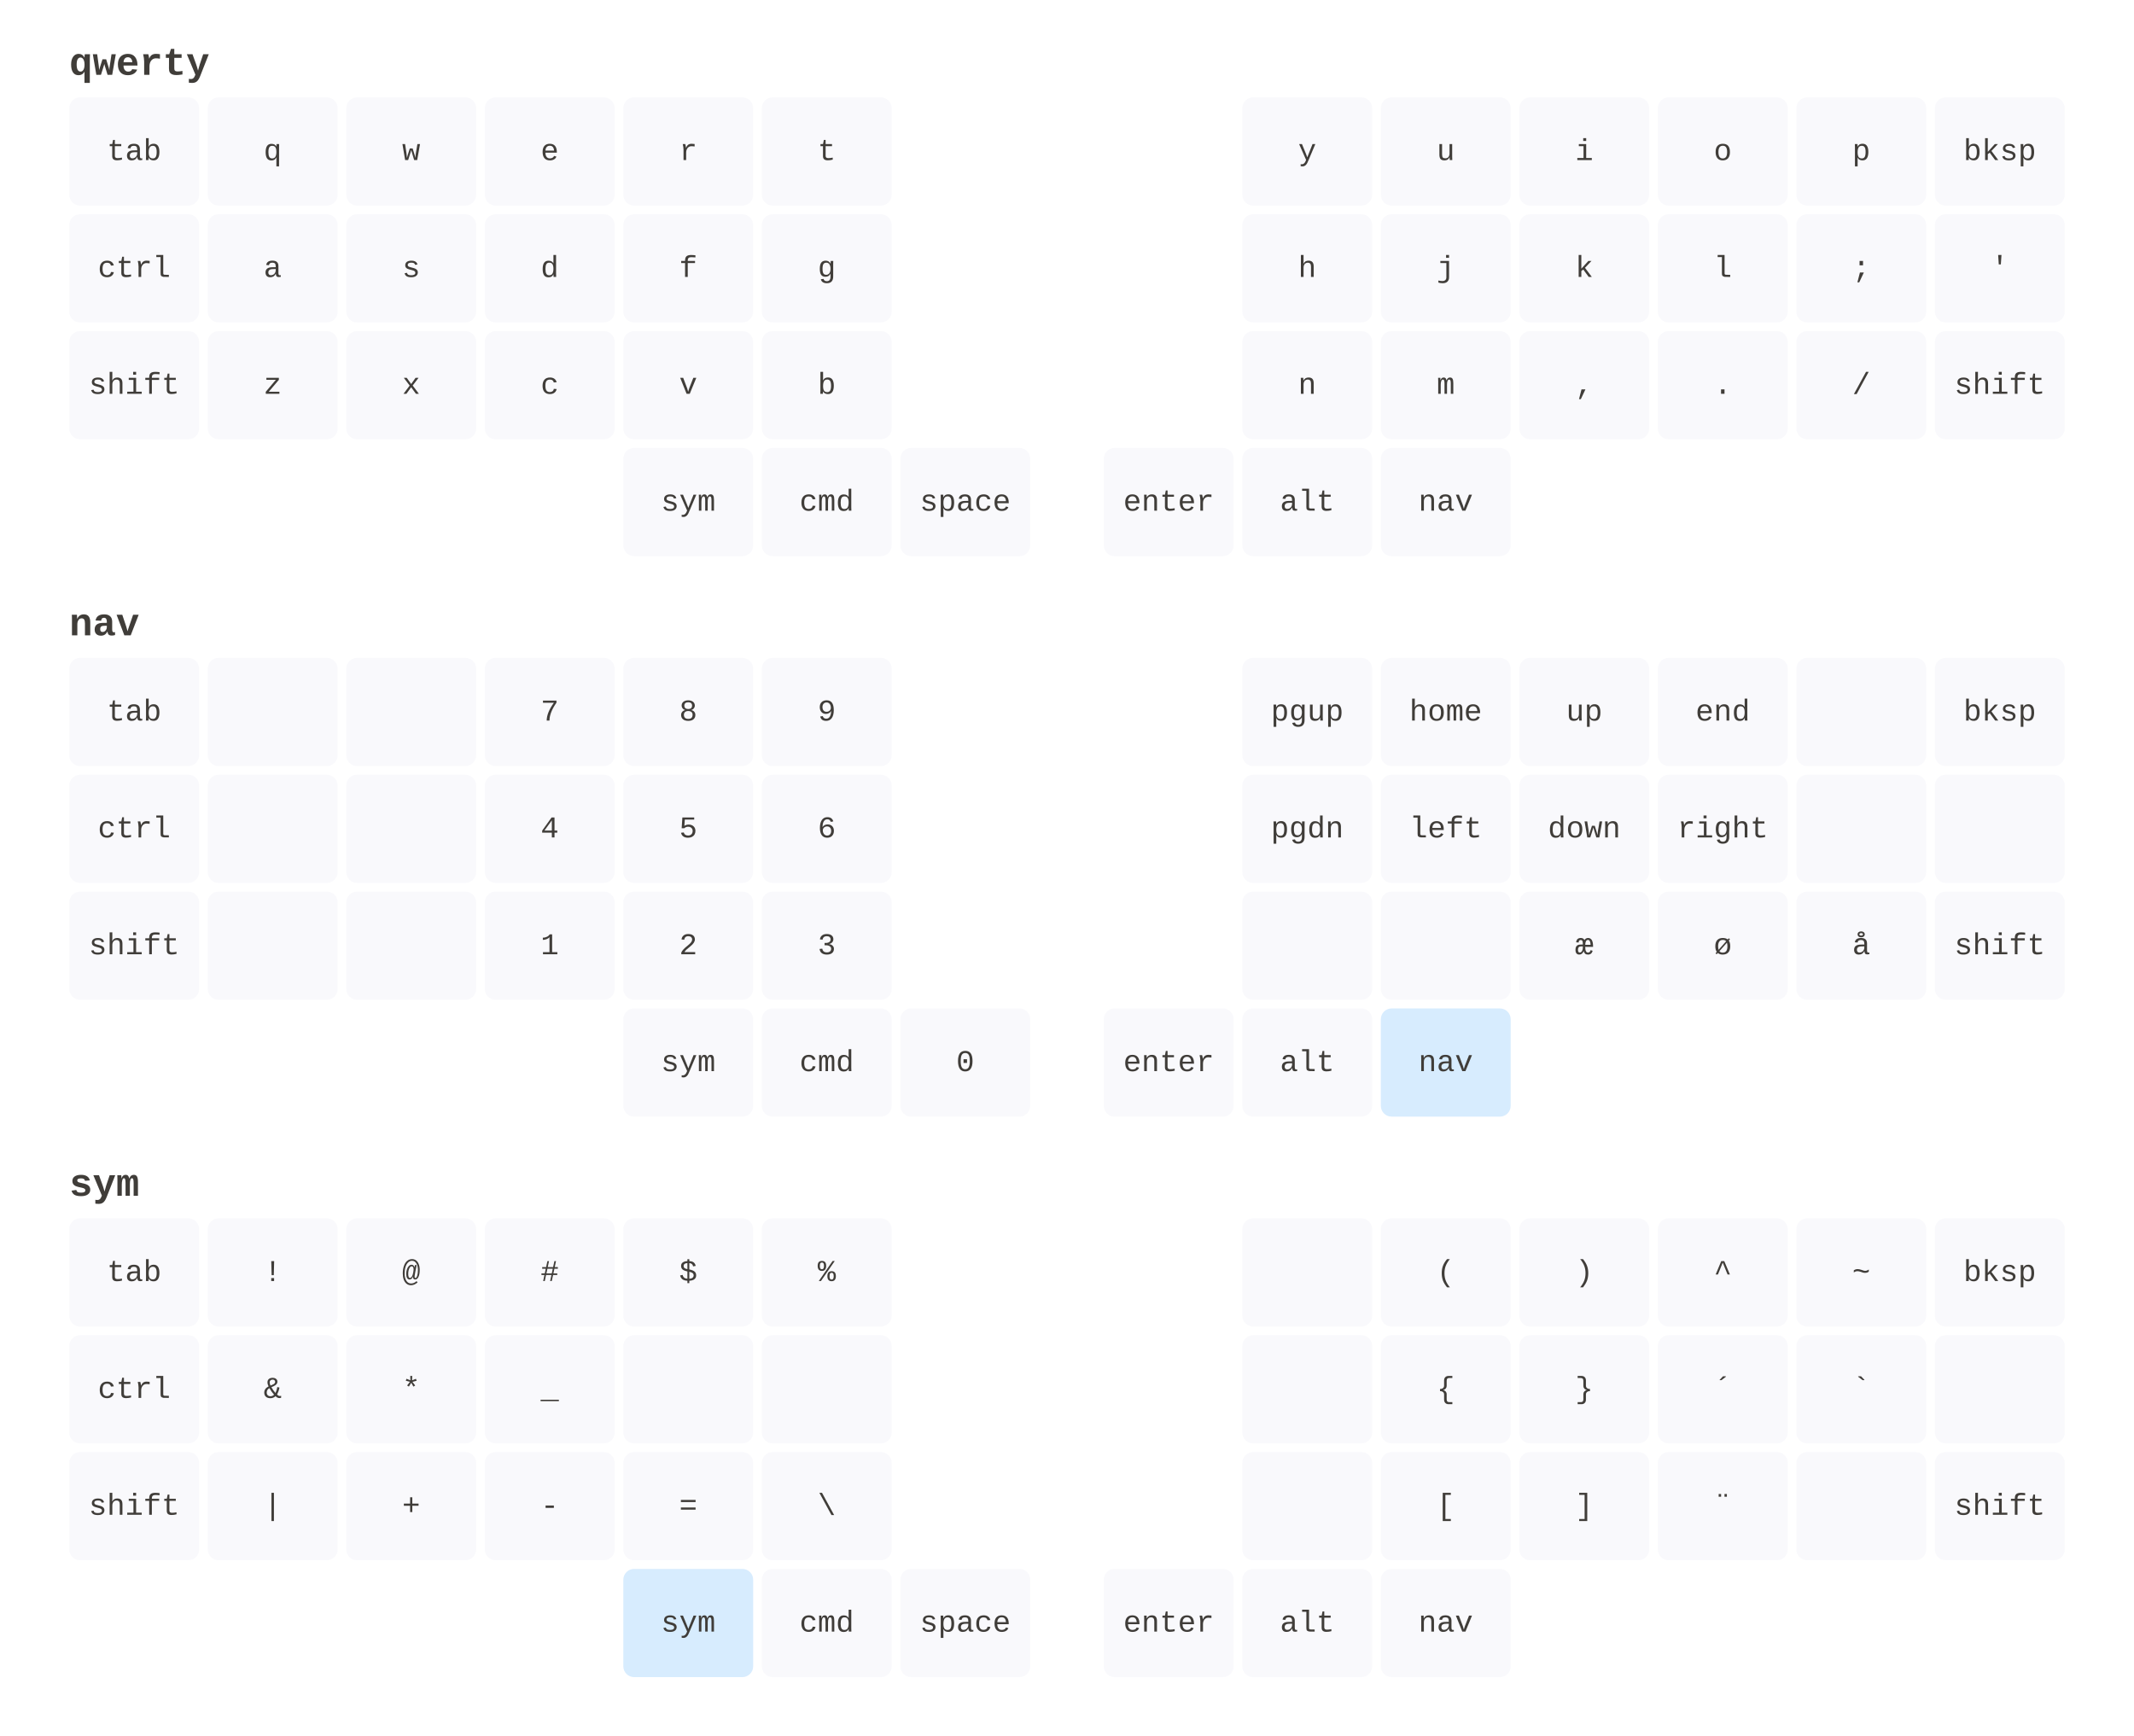
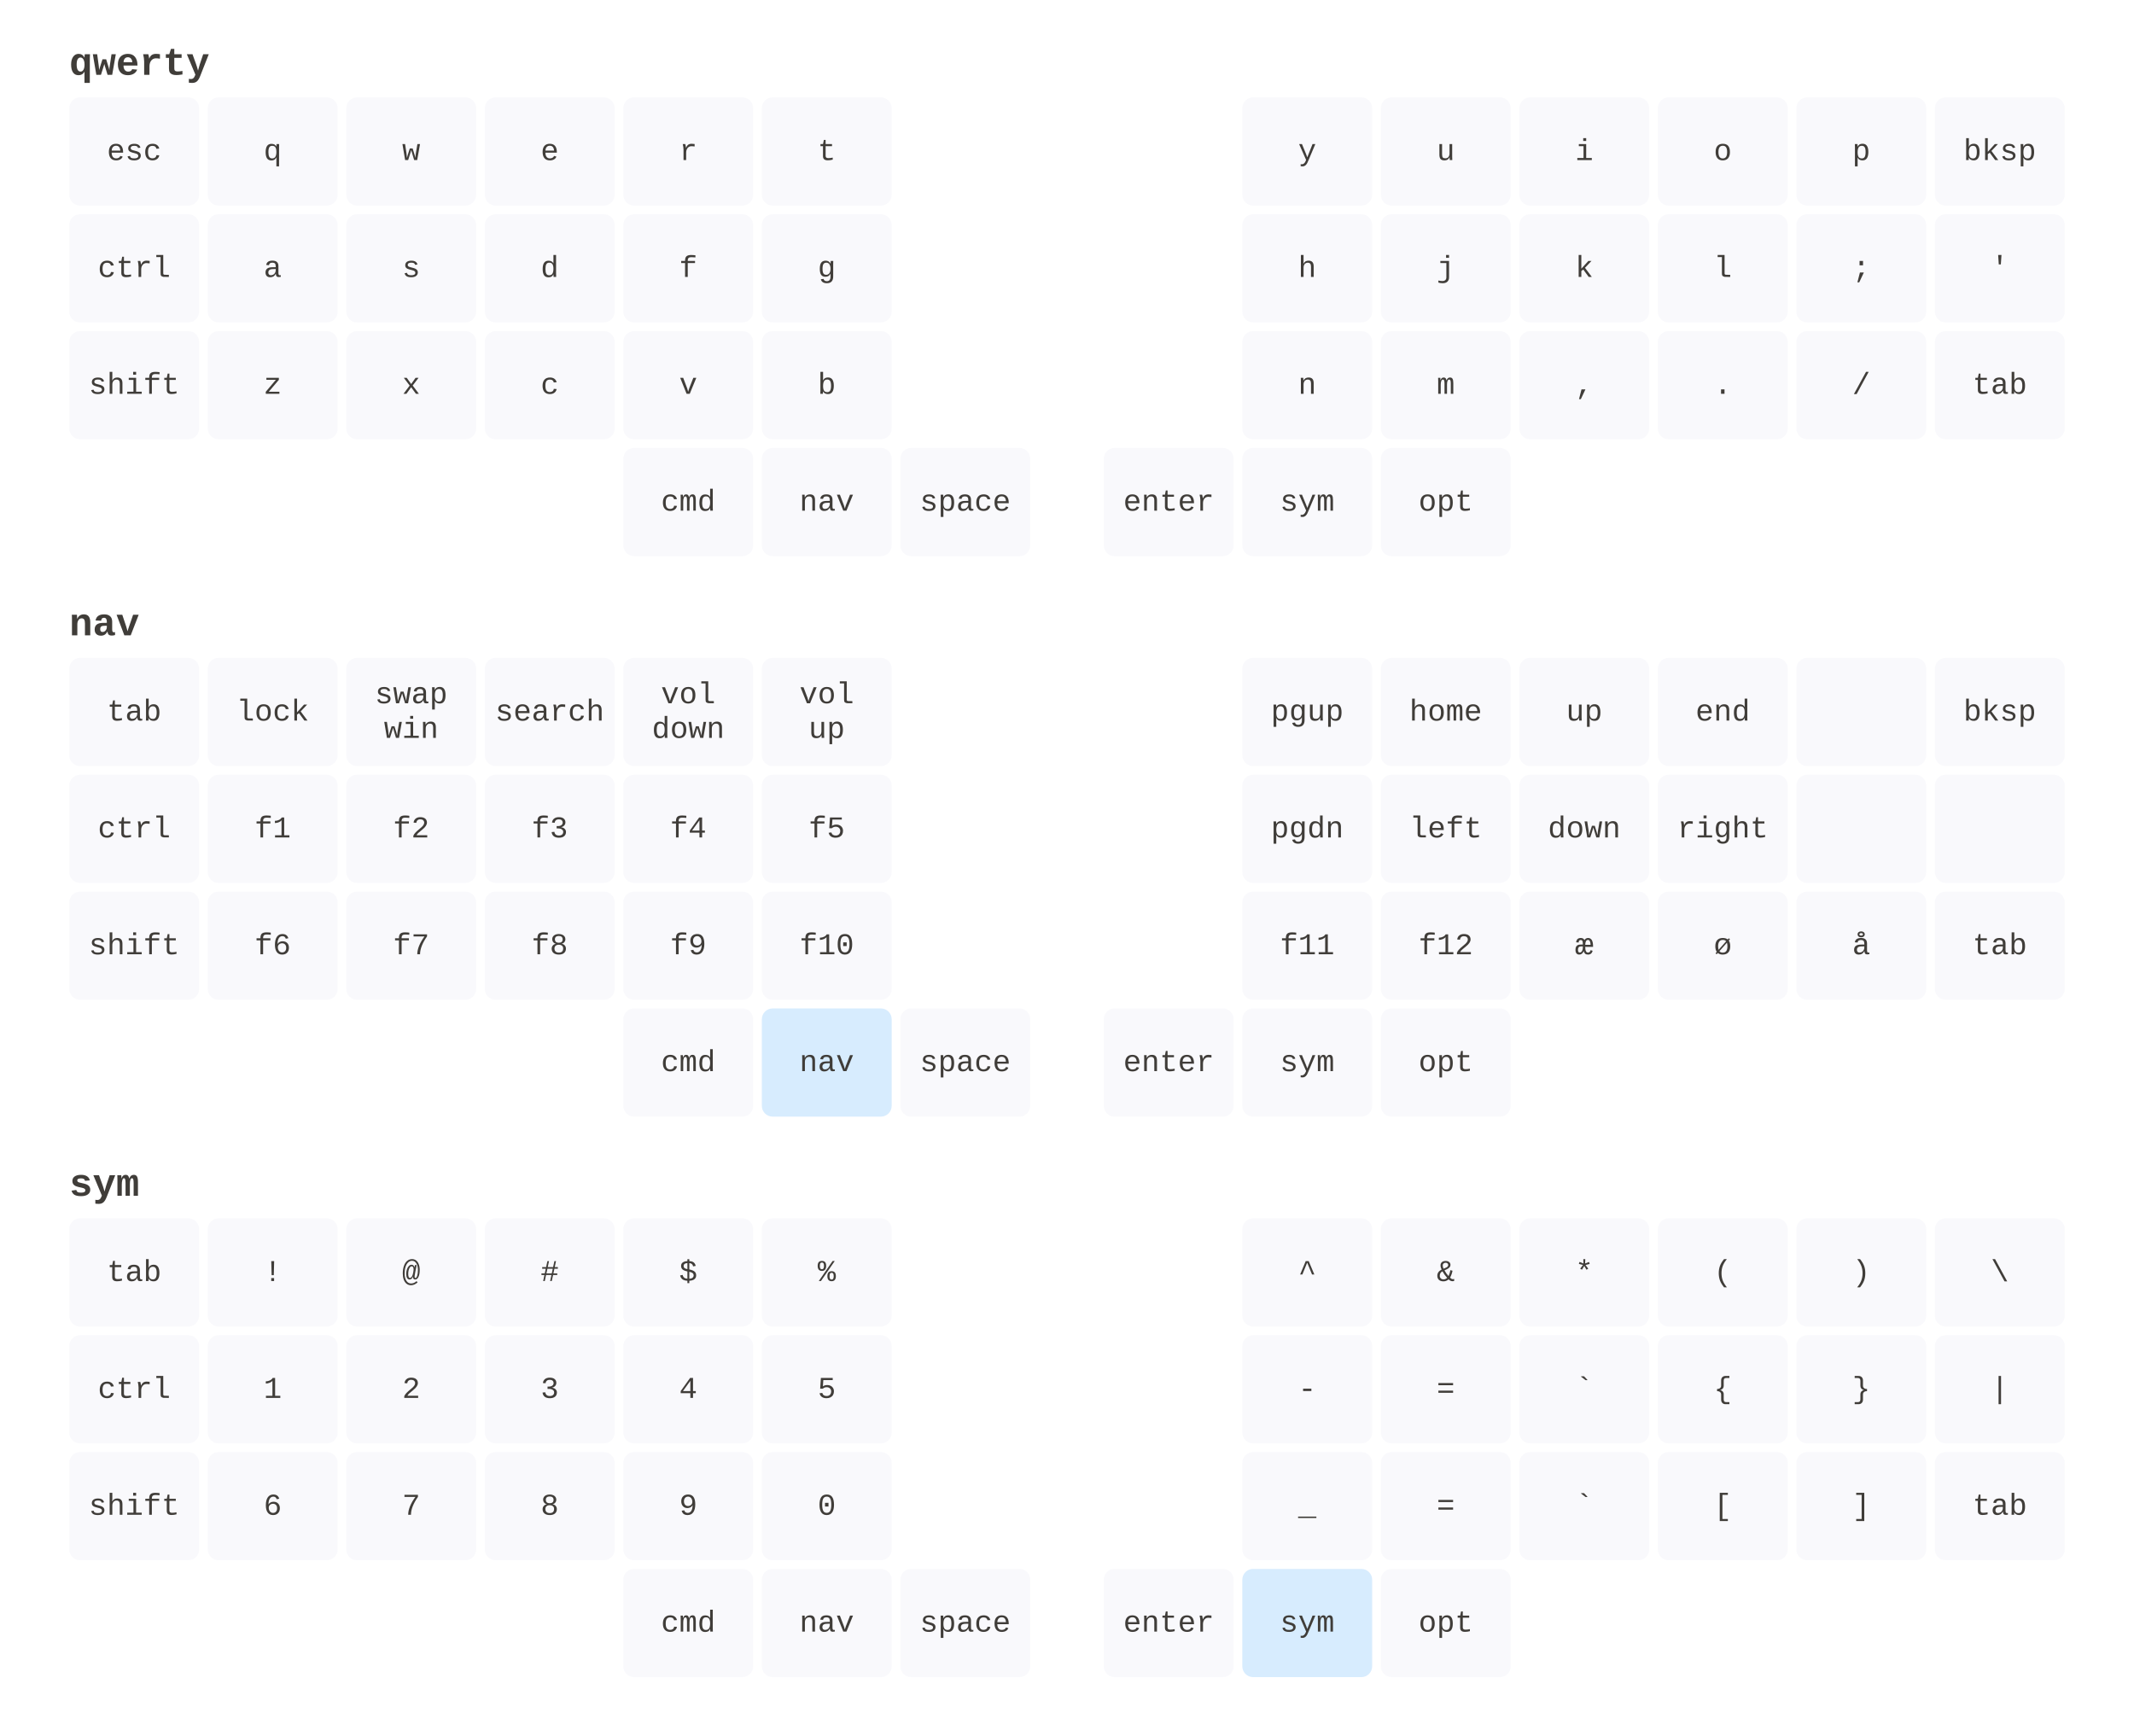
<svg xmlns="http://www.w3.org/2000/svg" width="986" height="802" viewBox="0 0 986 802">
  <style>
svg {
    font-family: SFMono-Regular,Consolas,Liberation Mono,Menlo,monospace;
    font-size: 14px;
    font-kerning: normal;
    text-rendering: optimizeLegibility;
}
rect {
    fill: #F9F9FC;
}
text {
    fill: #403d39;
    text-anchor: middle;
    dominant-baseline: middle;
}
.hold {
    fill: #D7ECFE;
}
.layer {
    fill: #403d39;
    text-anchor: start;
    dominant-baseline: hanging;
    font-weight: bold;
    font-size: 18px;
}
</style>
  <text x="32" y="25" class="layer">qwerty</text>
  <rect x="32" y="45" width="60" height="50" rx="5" ry="5" />
-   <text x="62" y="70">tab</text>
+   <text x="62" y="70">esc</text>
  <rect x="96" y="45" width="60" height="50" rx="5" ry="5" />
  <text x="126" y="70">q</text>
  <rect x="160" y="45" width="60" height="50" rx="5" ry="5" />
  <text x="190" y="70">w</text>
  <rect x="224" y="45" width="60" height="50" rx="5" ry="5" />
  <text x="254" y="70">e</text>
  <rect x="288" y="45" width="60" height="50" rx="5" ry="5" />
  <text x="318" y="70">r</text>
  <rect x="352" y="45" width="60" height="50" rx="5" ry="5" />
  <text x="382" y="70">t</text>
  <rect x="32" y="99" width="60" height="50" rx="5" ry="5" />
  <text x="62" y="124">ctrl</text>
  <rect x="96" y="99" width="60" height="50" rx="5" ry="5" />
  <text x="126" y="124">a</text>
  <rect x="160" y="99" width="60" height="50" rx="5" ry="5" />
  <text x="190" y="124">s</text>
  <rect x="224" y="99" width="60" height="50" rx="5" ry="5" />
  <text x="254" y="124">d</text>
  <rect x="288" y="99" width="60" height="50" rx="5" ry="5" />
  <text x="318" y="124">f</text>
  <rect x="352" y="99" width="60" height="50" rx="5" ry="5" />
  <text x="382" y="124">g</text>
  <rect x="32" y="153" width="60" height="50" rx="5" ry="5" />
  <text x="62" y="178">shift</text>
  <rect x="96" y="153" width="60" height="50" rx="5" ry="5" />
  <text x="126" y="178">z</text>
  <rect x="160" y="153" width="60" height="50" rx="5" ry="5" />
  <text x="190" y="178">x</text>
  <rect x="224" y="153" width="60" height="50" rx="5" ry="5" />
  <text x="254" y="178">c</text>
  <rect x="288" y="153" width="60" height="50" rx="5" ry="5" />
  <text x="318" y="178">v</text>
  <rect x="352" y="153" width="60" height="50" rx="5" ry="5" />
  <text x="382" y="178">b</text>
  <rect x="574" y="45" width="60" height="50" rx="5" ry="5" />
  <text x="604" y="70">y</text>
  <rect x="638" y="45" width="60" height="50" rx="5" ry="5" />
  <text x="668" y="70">u</text>
  <rect x="702" y="45" width="60" height="50" rx="5" ry="5" />
  <text x="732" y="70">i</text>
  <rect x="766" y="45" width="60" height="50" rx="5" ry="5" />
  <text x="796" y="70">o</text>
  <rect x="830" y="45" width="60" height="50" rx="5" ry="5" />
  <text x="860" y="70">p</text>
  <rect x="894" y="45" width="60" height="50" rx="5" ry="5" />
  <text x="924" y="70">bksp</text>
  <rect x="574" y="99" width="60" height="50" rx="5" ry="5" />
  <text x="604" y="124">h</text>
  <rect x="638" y="99" width="60" height="50" rx="5" ry="5" />
  <text x="668" y="124">j</text>
  <rect x="702" y="99" width="60" height="50" rx="5" ry="5" />
  <text x="732" y="124">k</text>
  <rect x="766" y="99" width="60" height="50" rx="5" ry="5" />
  <text x="796" y="124">l</text>
  <rect x="830" y="99" width="60" height="50" rx="5" ry="5" />
  <text x="860" y="124">;</text>
  <rect x="894" y="99" width="60" height="50" rx="5" ry="5" />
  <text x="924" y="124">'</text>
  <rect x="574" y="153" width="60" height="50" rx="5" ry="5" />
  <text x="604" y="178">n</text>
  <rect x="638" y="153" width="60" height="50" rx="5" ry="5" />
  <text x="668" y="178">m</text>
  <rect x="702" y="153" width="60" height="50" rx="5" ry="5" />
  <text x="732" y="178">,</text>
  <rect x="766" y="153" width="60" height="50" rx="5" ry="5" />
  <text x="796" y="178">.</text>
  <rect x="830" y="153" width="60" height="50" rx="5" ry="5" />
  <text x="860" y="178">/</text>
  <rect x="894" y="153" width="60" height="50" rx="5" ry="5" />
-   <text x="924" y="178">shift</text>
+   <text x="924" y="178">tab</text>
  <rect x="288" y="207" width="60" height="50" rx="5" ry="5" />
-   <text x="318" y="232">sym</text>
+   <text x="318" y="232">cmd</text>
  <rect x="352" y="207" width="60" height="50" rx="5" ry="5" />
-   <text x="382" y="232">cmd</text>
+   <text x="382" y="232">nav</text>
  <rect x="416" y="207" width="60" height="50" rx="5" ry="5" />
  <text x="446" y="232">space</text>
  <rect x="510" y="207" width="60" height="50" rx="5" ry="5" />
  <text x="540" y="232">enter</text>
  <rect x="574" y="207" width="60" height="50" rx="5" ry="5" />
-   <text x="604" y="232">alt</text>
+   <text x="604" y="232">sym</text>
  <rect x="638" y="207" width="60" height="50" rx="5" ry="5" />
-   <text x="668" y="232">nav</text>
+   <text x="668" y="232">opt</text>
  <text x="32" y="284" class="layer">nav</text>
  <rect x="32" y="304" width="60" height="50" rx="5" ry="5" />
  <text x="62" y="329">tab</text>
  <rect x="96" y="304" width="60" height="50" rx="5" ry="5" />
-   <text x="126" y="329" />
+   <text x="126" y="329">lock</text>
  <rect x="160" y="304" width="60" height="50" rx="5" ry="5" />
-   <text x="190" y="329" />
+   <text x="190" y="321">swap</text>
+   <text x="190" y="337">win</text>
  <rect x="224" y="304" width="60" height="50" rx="5" ry="5" />
-   <text x="254" y="329">7</text>
+   <text x="254" y="329">search</text>
  <rect x="288" y="304" width="60" height="50" rx="5" ry="5" />
-   <text x="318" y="329">8</text>
+   <text x="318" y="321">vol</text>
+   <text x="318" y="337">down</text>
  <rect x="352" y="304" width="60" height="50" rx="5" ry="5" />
-   <text x="382" y="329">9</text>
+   <text x="382" y="321">vol</text>
+   <text x="382" y="337">up</text>
  <rect x="32" y="358" width="60" height="50" rx="5" ry="5" />
  <text x="62" y="383">ctrl</text>
  <rect x="96" y="358" width="60" height="50" rx="5" ry="5" />
-   <text x="126" y="383" />
+   <text x="126" y="383">f1</text>
  <rect x="160" y="358" width="60" height="50" rx="5" ry="5" />
-   <text x="190" y="383" />
+   <text x="190" y="383">f2</text>
  <rect x="224" y="358" width="60" height="50" rx="5" ry="5" />
-   <text x="254" y="383">4</text>
+   <text x="254" y="383">f3</text>
  <rect x="288" y="358" width="60" height="50" rx="5" ry="5" />
-   <text x="318" y="383">5</text>
+   <text x="318" y="383">f4</text>
  <rect x="352" y="358" width="60" height="50" rx="5" ry="5" />
-   <text x="382" y="383">6</text>
+   <text x="382" y="383">f5</text>
  <rect x="32" y="412" width="60" height="50" rx="5" ry="5" />
  <text x="62" y="437">shift</text>
  <rect x="96" y="412" width="60" height="50" rx="5" ry="5" />
-   <text x="126" y="437" />
+   <text x="126" y="437">f6</text>
  <rect x="160" y="412" width="60" height="50" rx="5" ry="5" />
-   <text x="190" y="437" />
+   <text x="190" y="437">f7</text>
  <rect x="224" y="412" width="60" height="50" rx="5" ry="5" />
-   <text x="254" y="437">1</text>
+   <text x="254" y="437">f8</text>
  <rect x="288" y="412" width="60" height="50" rx="5" ry="5" />
-   <text x="318" y="437">2</text>
+   <text x="318" y="437">f9</text>
  <rect x="352" y="412" width="60" height="50" rx="5" ry="5" />
-   <text x="382" y="437">3</text>
+   <text x="382" y="437">f10</text>
  <rect x="574" y="304" width="60" height="50" rx="5" ry="5" />
  <text x="604" y="329">pgup</text>
  <rect x="638" y="304" width="60" height="50" rx="5" ry="5" />
  <text x="668" y="329">home</text>
  <rect x="702" y="304" width="60" height="50" rx="5" ry="5" />
  <text x="732" y="329">up</text>
  <rect x="766" y="304" width="60" height="50" rx="5" ry="5" />
  <text x="796" y="329">end</text>
  <rect x="830" y="304" width="60" height="50" rx="5" ry="5" />
  <text x="860" y="329" />
  <rect x="894" y="304" width="60" height="50" rx="5" ry="5" />
  <text x="924" y="329">bksp</text>
  <rect x="574" y="358" width="60" height="50" rx="5" ry="5" />
  <text x="604" y="383">pgdn</text>
  <rect x="638" y="358" width="60" height="50" rx="5" ry="5" />
  <text x="668" y="383">left</text>
  <rect x="702" y="358" width="60" height="50" rx="5" ry="5" />
  <text x="732" y="383">down</text>
  <rect x="766" y="358" width="60" height="50" rx="5" ry="5" />
  <text x="796" y="383">right</text>
  <rect x="830" y="358" width="60" height="50" rx="5" ry="5" />
  <text x="860" y="383" />
  <rect x="894" y="358" width="60" height="50" rx="5" ry="5" />
  <text x="924" y="383" />
  <rect x="574" y="412" width="60" height="50" rx="5" ry="5" />
-   <text x="604" y="437" />
+   <text x="604" y="437">f11</text>
  <rect x="638" y="412" width="60" height="50" rx="5" ry="5" />
-   <text x="668" y="437" />
+   <text x="668" y="437">f12</text>
  <rect x="702" y="412" width="60" height="50" rx="5" ry="5" />
  <text x="732" y="437">æ</text>
  <rect x="766" y="412" width="60" height="50" rx="5" ry="5" />
  <text x="796" y="437">ø</text>
  <rect x="830" y="412" width="60" height="50" rx="5" ry="5" />
  <text x="860" y="437">å</text>
  <rect x="894" y="412" width="60" height="50" rx="5" ry="5" />
-   <text x="924" y="437">shift</text>
+   <text x="924" y="437">tab</text>
  <rect x="288" y="466" width="60" height="50" rx="5" ry="5" />
-   <text x="318" y="491">sym</text>
-   <rect x="352" y="466" width="60" height="50" rx="5" ry="5" />
-   <text x="382" y="491">cmd</text>
+   <text x="318" y="491">cmd</text>
+   <rect x="352" y="466" width="60" height="50" class="hold" rx="5" ry="5" />
+   <text x="382" y="491">nav</text>
  <rect x="416" y="466" width="60" height="50" rx="5" ry="5" />
-   <text x="446" y="491">0</text>
+   <text x="446" y="491">space</text>
  <rect x="510" y="466" width="60" height="50" rx="5" ry="5" />
  <text x="540" y="491">enter</text>
  <rect x="574" y="466" width="60" height="50" rx="5" ry="5" />
-   <text x="604" y="491">alt</text>
-   <rect x="638" y="466" width="60" height="50" class="hold" rx="5" ry="5" />
-   <text x="668" y="491">nav</text>
+   <text x="604" y="491">sym</text>
+   <rect x="638" y="466" width="60" height="50" rx="5" ry="5" />
+   <text x="668" y="491">opt</text>
  <text x="32" y="543" class="layer">sym</text>
  <rect x="32" y="563" width="60" height="50" rx="5" ry="5" />
  <text x="62" y="588">tab</text>
  <rect x="96" y="563" width="60" height="50" rx="5" ry="5" />
  <text x="126" y="588">!</text>
  <rect x="160" y="563" width="60" height="50" rx="5" ry="5" />
  <text x="190" y="588">@</text>
  <rect x="224" y="563" width="60" height="50" rx="5" ry="5" />
  <text x="254" y="588">#</text>
  <rect x="288" y="563" width="60" height="50" rx="5" ry="5" />
  <text x="318" y="588">$</text>
  <rect x="352" y="563" width="60" height="50" rx="5" ry="5" />
  <text x="382" y="588">%</text>
  <rect x="32" y="617" width="60" height="50" rx="5" ry="5" />
  <text x="62" y="642">ctrl</text>
  <rect x="96" y="617" width="60" height="50" rx="5" ry="5" />
-   <text x="126" y="642">&amp;</text>
+   <text x="126" y="642">1</text>
  <rect x="160" y="617" width="60" height="50" rx="5" ry="5" />
-   <text x="190" y="642">*</text>
+   <text x="190" y="642">2</text>
  <rect x="224" y="617" width="60" height="50" rx="5" ry="5" />
-   <text x="254" y="642">_</text>
+   <text x="254" y="642">3</text>
  <rect x="288" y="617" width="60" height="50" rx="5" ry="5" />
-   <text x="318" y="642" />
+   <text x="318" y="642">4</text>
  <rect x="352" y="617" width="60" height="50" rx="5" ry="5" />
-   <text x="382" y="642" />
+   <text x="382" y="642">5</text>
  <rect x="32" y="671" width="60" height="50" rx="5" ry="5" />
  <text x="62" y="696">shift</text>
  <rect x="96" y="671" width="60" height="50" rx="5" ry="5" />
-   <text x="126" y="696">|</text>
+   <text x="126" y="696">6</text>
  <rect x="160" y="671" width="60" height="50" rx="5" ry="5" />
-   <text x="190" y="696">+</text>
+   <text x="190" y="696">7</text>
  <rect x="224" y="671" width="60" height="50" rx="5" ry="5" />
-   <text x="254" y="696">-</text>
+   <text x="254" y="696">8</text>
  <rect x="288" y="671" width="60" height="50" rx="5" ry="5" />
-   <text x="318" y="696">=</text>
+   <text x="318" y="696">9</text>
  <rect x="352" y="671" width="60" height="50" rx="5" ry="5" />
-   <text x="382" y="696">\</text>
+   <text x="382" y="696">0</text>
  <rect x="574" y="563" width="60" height="50" rx="5" ry="5" />
-   <text x="604" y="588" />
+   <text x="604" y="588">^</text>
  <rect x="638" y="563" width="60" height="50" rx="5" ry="5" />
-   <text x="668" y="588">(</text>
+   <text x="668" y="588">&amp;</text>
  <rect x="702" y="563" width="60" height="50" rx="5" ry="5" />
-   <text x="732" y="588">)</text>
+   <text x="732" y="588">*</text>
  <rect x="766" y="563" width="60" height="50" rx="5" ry="5" />
-   <text x="796" y="588">^</text>
+   <text x="796" y="588">(</text>
  <rect x="830" y="563" width="60" height="50" rx="5" ry="5" />
-   <text x="860" y="588">~</text>
+   <text x="860" y="588">)</text>
  <rect x="894" y="563" width="60" height="50" rx="5" ry="5" />
-   <text x="924" y="588">bksp</text>
+   <text x="924" y="588">\</text>
  <rect x="574" y="617" width="60" height="50" rx="5" ry="5" />
-   <text x="604" y="642" />
+   <text x="604" y="642">-</text>
  <rect x="638" y="617" width="60" height="50" rx="5" ry="5" />
-   <text x="668" y="642">{</text>
+   <text x="668" y="642">=</text>
  <rect x="702" y="617" width="60" height="50" rx="5" ry="5" />
-   <text x="732" y="642">}</text>
+   <text x="732" y="642">`</text>
  <rect x="766" y="617" width="60" height="50" rx="5" ry="5" />
-   <text x="796" y="642">´</text>
+   <text x="796" y="642">{</text>
  <rect x="830" y="617" width="60" height="50" rx="5" ry="5" />
-   <text x="860" y="642">`</text>
+   <text x="860" y="642">}</text>
  <rect x="894" y="617" width="60" height="50" rx="5" ry="5" />
-   <text x="924" y="642" />
+   <text x="924" y="642">|</text>
  <rect x="574" y="671" width="60" height="50" rx="5" ry="5" />
-   <text x="604" y="696" />
+   <text x="604" y="696">_</text>
  <rect x="638" y="671" width="60" height="50" rx="5" ry="5" />
-   <text x="668" y="696">[</text>
+   <text x="668" y="696">=</text>
  <rect x="702" y="671" width="60" height="50" rx="5" ry="5" />
-   <text x="732" y="696">]</text>
+   <text x="732" y="696">`</text>
  <rect x="766" y="671" width="60" height="50" rx="5" ry="5" />
-   <text x="796" y="696">¨</text>
+   <text x="796" y="696">[</text>
  <rect x="830" y="671" width="60" height="50" rx="5" ry="5" />
-   <text x="860" y="696" />
+   <text x="860" y="696">]</text>
  <rect x="894" y="671" width="60" height="50" rx="5" ry="5" />
-   <text x="924" y="696">shift</text>
-   <rect x="288" y="725" width="60" height="50" class="hold" rx="5" ry="5" />
-   <text x="318" y="750">sym</text>
+   <text x="924" y="696">tab</text>
+   <rect x="288" y="725" width="60" height="50" rx="5" ry="5" />
+   <text x="318" y="750">cmd</text>
  <rect x="352" y="725" width="60" height="50" rx="5" ry="5" />
-   <text x="382" y="750">cmd</text>
+   <text x="382" y="750">nav</text>
  <rect x="416" y="725" width="60" height="50" rx="5" ry="5" />
  <text x="446" y="750">space</text>
  <rect x="510" y="725" width="60" height="50" rx="5" ry="5" />
  <text x="540" y="750">enter</text>
-   <rect x="574" y="725" width="60" height="50" rx="5" ry="5" />
-   <text x="604" y="750">alt</text>
+   <rect x="574" y="725" width="60" height="50" class="hold" rx="5" ry="5" />
+   <text x="604" y="750">sym</text>
  <rect x="638" y="725" width="60" height="50" rx="5" ry="5" />
-   <text x="668" y="750">nav</text>
+   <text x="668" y="750">opt</text>
</svg>
